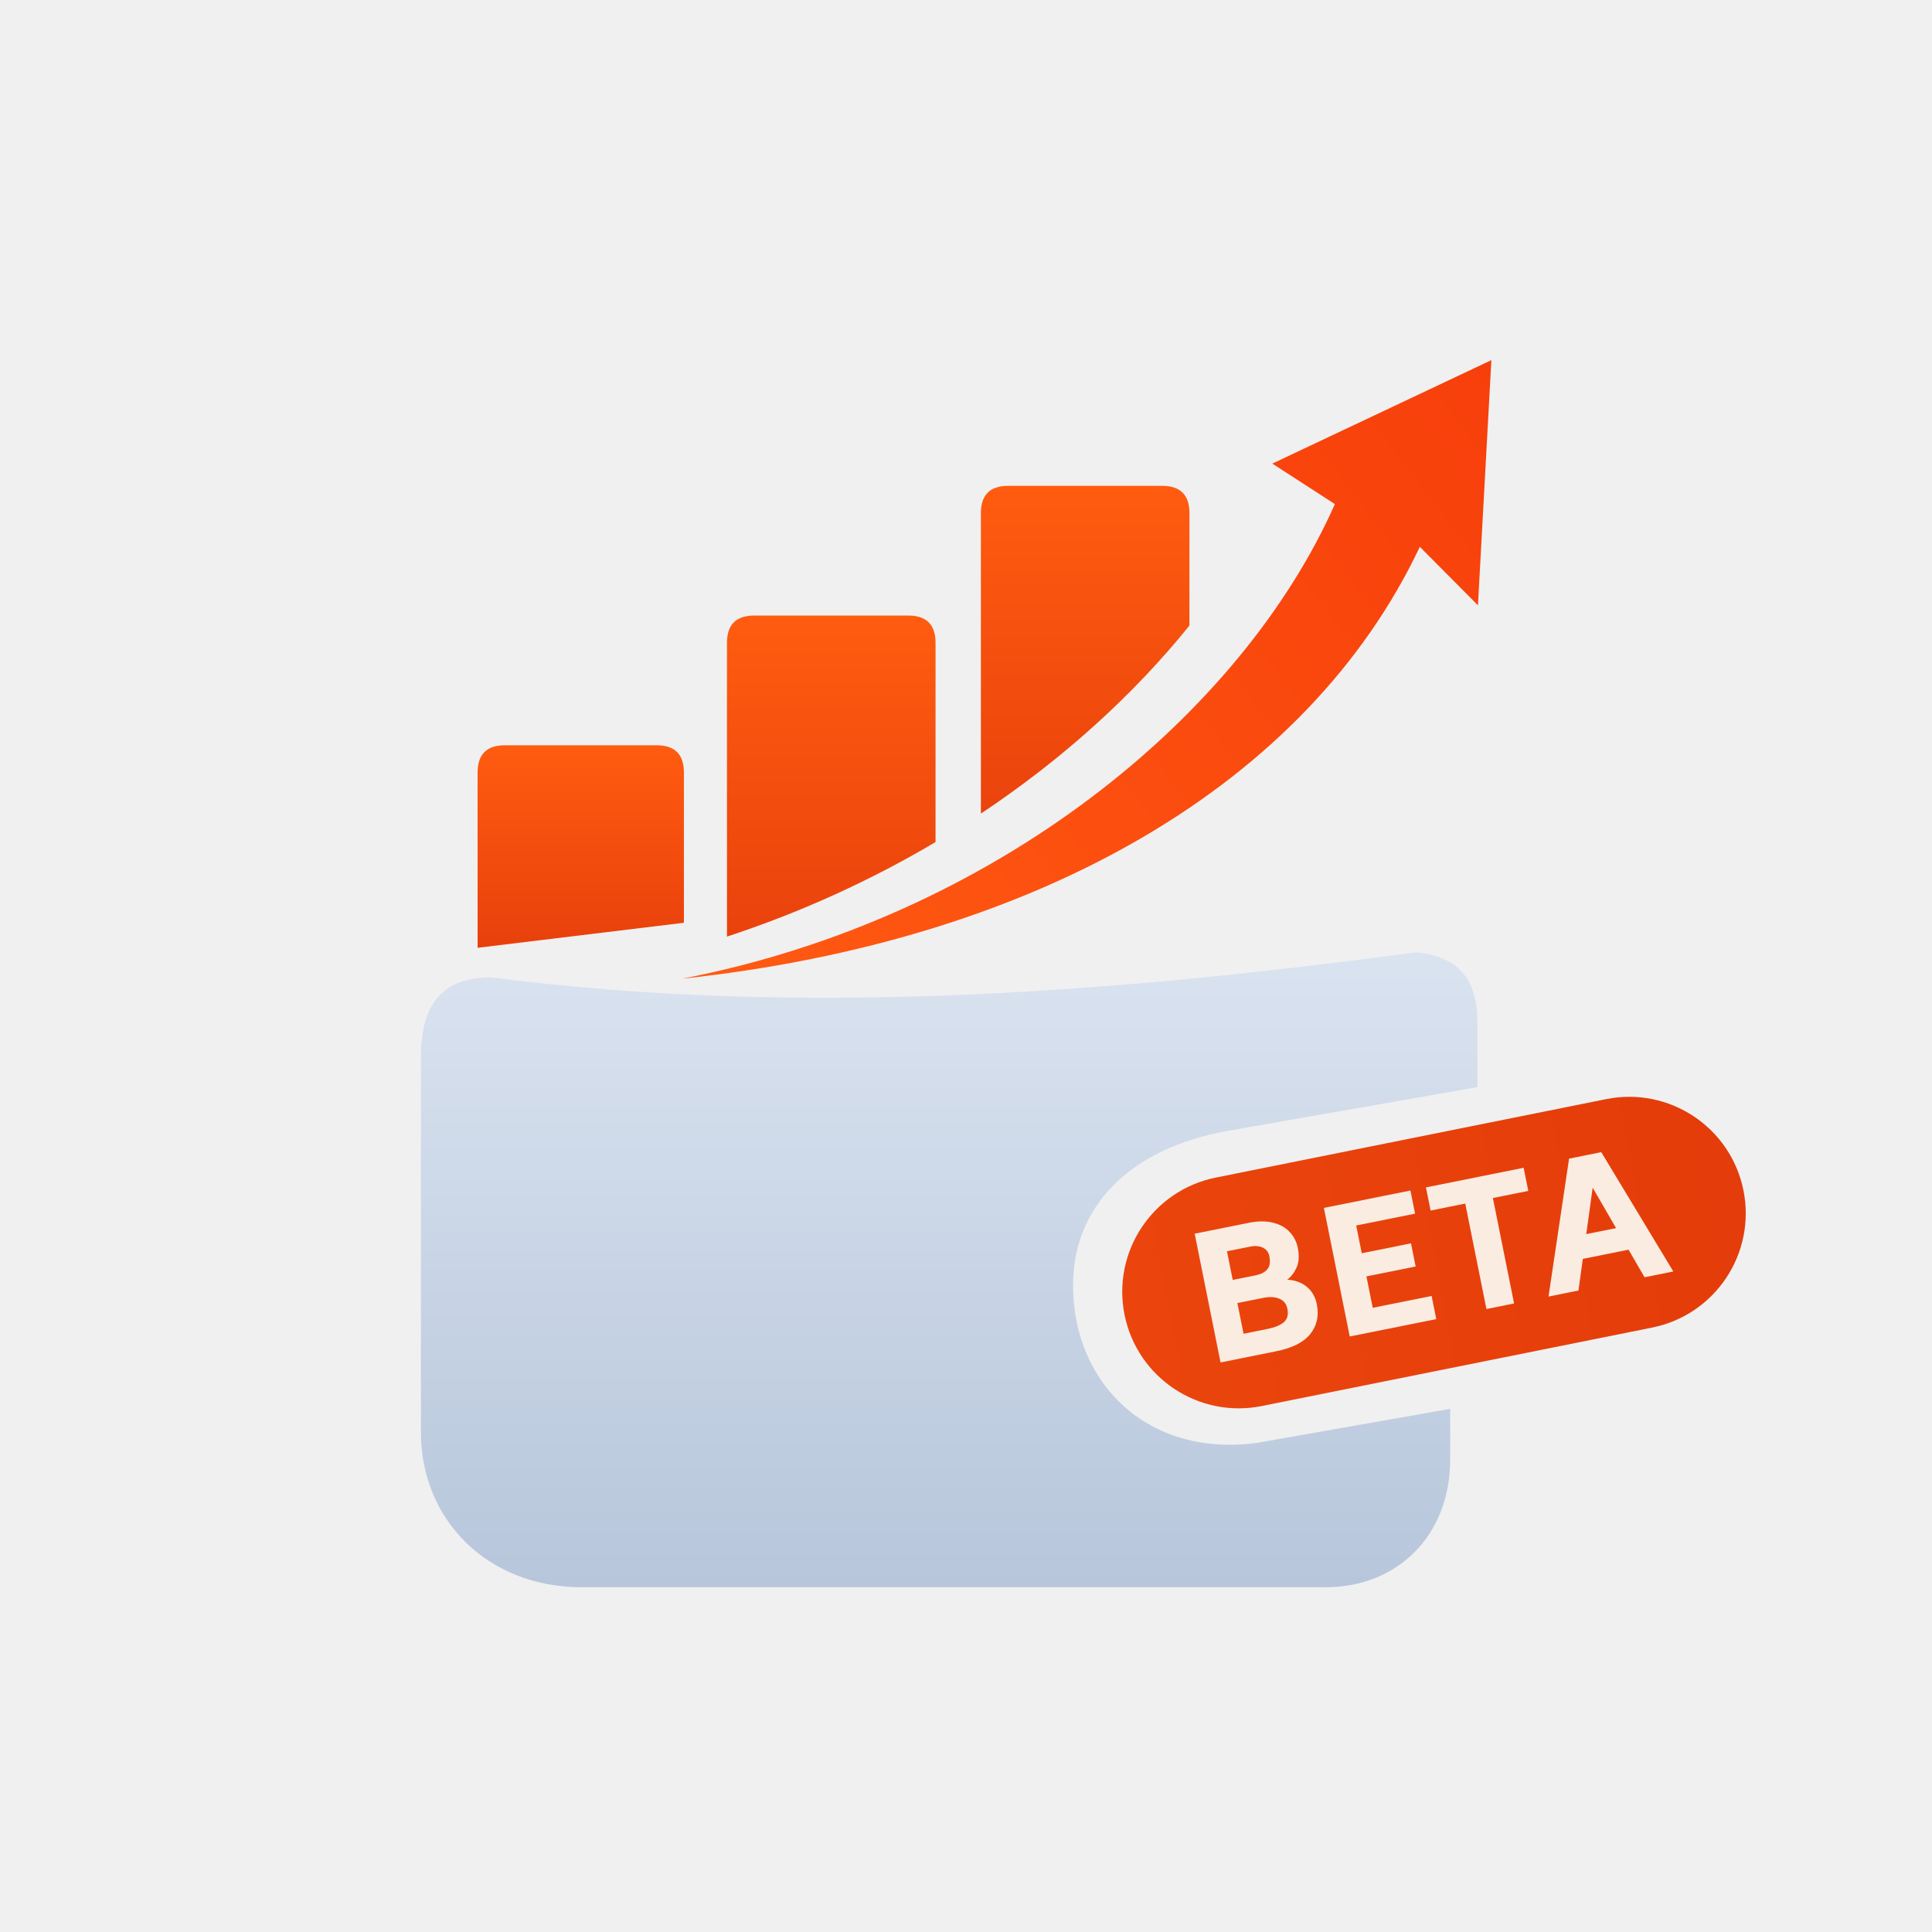
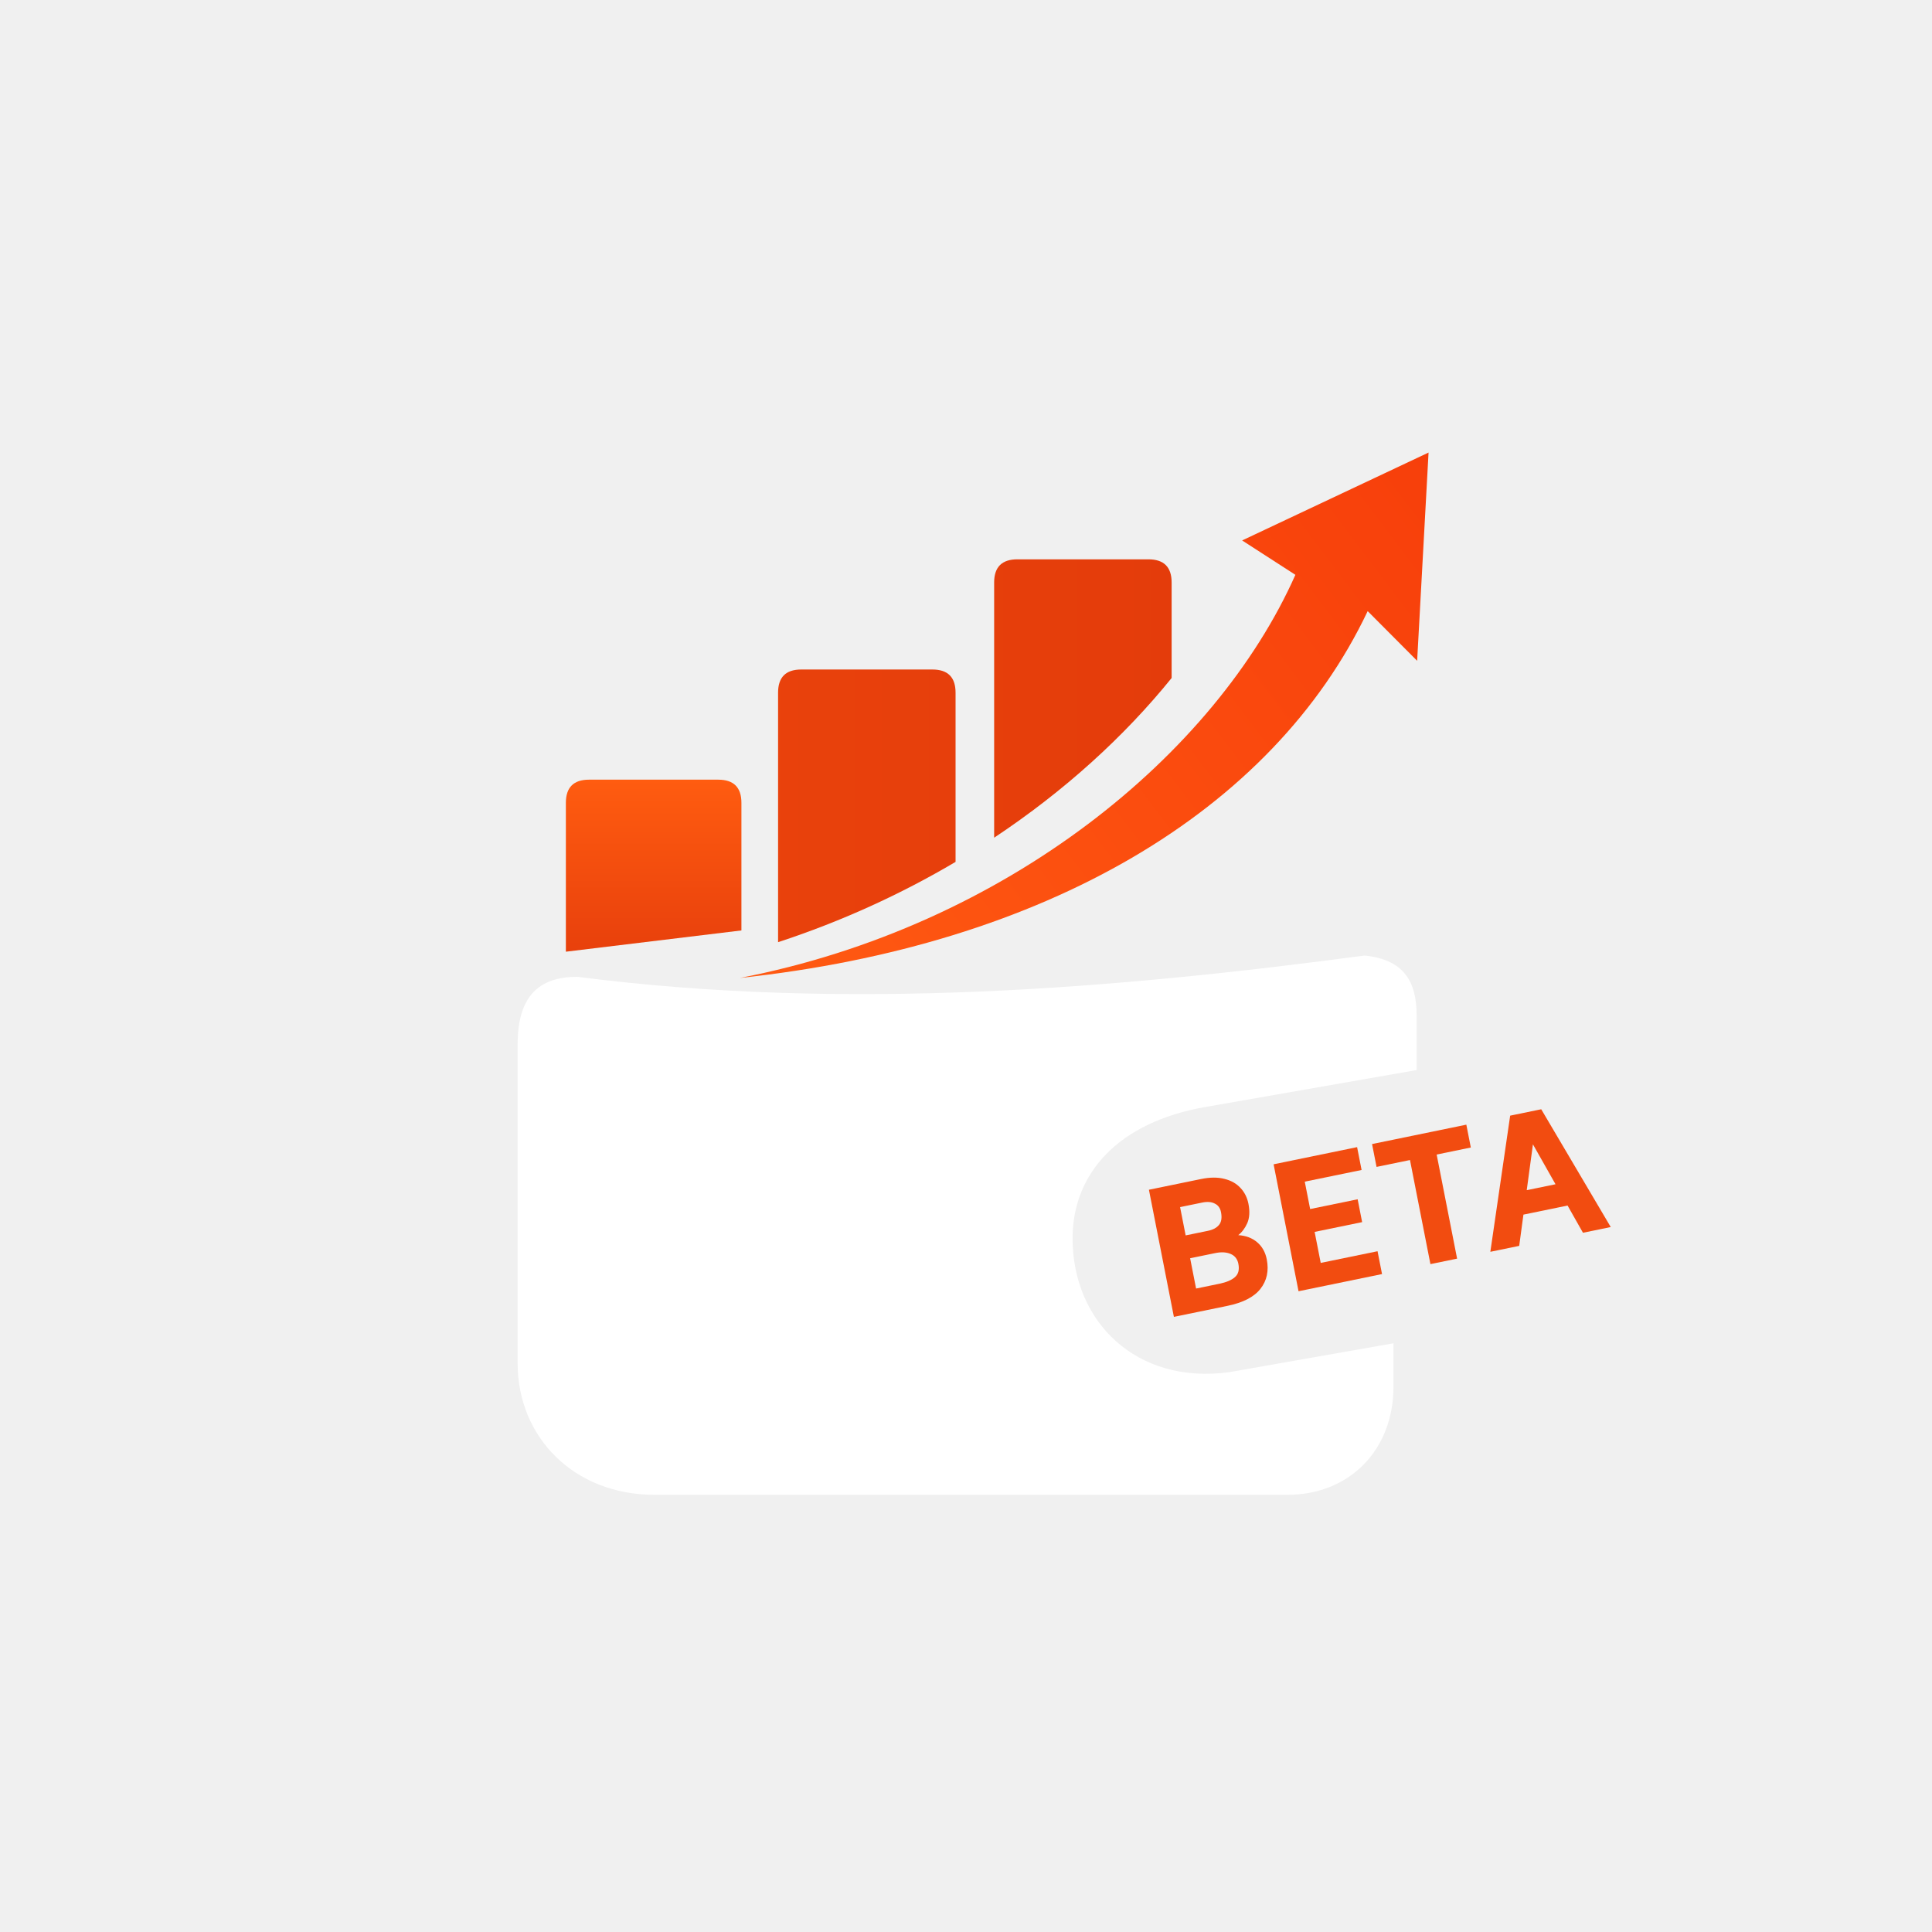
<svg xmlns="http://www.w3.org/2000/svg" width="456" height="456" viewBox="0 0 456 456" fill="none">
-   <path d="M112.727 182.346C112.727 178.05 114.868 175.901 119.148 175.901H154.998C159.279 175.901 161.419 178.05 161.419 182.346V217.795L112.727 223.703V182.346Z" fill="url(#paint0_linear_56_66)" />
-   <path d="M274.318 114.672C278.599 114.672 280.739 116.82 280.739 121.116V147.646C267.626 163.902 250.968 179.084 231.513 192.026V121.116C231.513 116.82 233.653 114.672 237.934 114.672H274.318Z" fill="url(#paint1_linear_56_66)" />
-   <path d="M214.391 145.286C218.671 145.286 220.812 147.435 220.812 151.731V198.747C205.749 207.671 189.24 215.263 171.585 221.058V151.731C171.585 147.435 173.725 145.286 178.006 145.286H214.391Z" fill="url(#paint2_linear_56_66)" />
-   <path d="M352 85L348.834 142.869L335.116 129.065C308.735 184.811 245.42 221.975 161 231C234.867 216.665 292.906 168.884 315.066 118.978L300.293 109.422L352 85Z" fill="url(#paint3_linear_56_66)" />
-   <path d="M334.246 224.777C344.947 225.852 348.693 231.76 348.693 241.428V256.588L289.915 266.887C266.161 271.096 253.267 285.128 253.267 303.368C253.267 326.52 270.912 344.06 296.702 340.552L342.272 332.521V344.551C342.272 362.275 329.966 374.629 312.844 374.629H137.341C114.868 374.629 99.351 358.516 99.351 338.106V249.484C99.351 236.057 105.236 230.686 115.938 230.686C190.847 240.353 265.757 233.908 334.246 224.777Z" fill="url(#paint4_linear_56_66)" />
-   <rect x="260" y="283.356" width="149" height="55" rx="27.5" transform="rotate(-11.3629 260 283.356)" fill="url(#paint5_linear_56_66)" />
-   <path d="M288.08 321.573L281.972 291.181L294.71 288.621C296.915 288.178 298.835 288.168 300.47 288.591C302.1 288.985 303.409 289.714 304.398 290.779C305.381 291.814 306.02 293.069 306.317 294.543C306.682 296.364 306.588 297.901 306.034 299.155C305.475 300.381 304.738 301.341 303.823 302.036C305.674 302.145 307.213 302.707 308.441 303.724C309.668 304.74 310.453 306.101 310.795 307.806C311.347 310.552 310.829 312.912 309.242 314.885C307.678 316.823 304.99 318.175 301.176 318.941L288.08 321.573ZM293.508 314.799L299.184 313.658C300.912 313.311 302.186 312.784 303.005 312.078C303.854 311.366 304.136 310.302 303.851 308.886C303.619 307.73 302.98 306.941 301.934 306.52C300.919 306.092 299.666 306.028 298.176 306.328C298.176 306.328 297.967 306.37 297.55 306.454C297.133 306.537 296.626 306.639 296.03 306.759C295.435 306.879 294.824 307.002 294.198 307.127C293.602 307.247 293.095 307.349 292.678 307.433C292.261 307.517 292.053 307.558 292.053 307.558L293.508 314.799ZM290.955 302.096L296.408 301C297.629 300.754 298.528 300.288 299.103 299.601C299.707 298.908 299.873 297.883 299.6 296.524C299.403 295.541 298.894 294.862 298.074 294.485C297.279 294.074 296.255 293.994 295.004 294.245C295.004 294.245 294.825 294.281 294.467 294.353C294.11 294.425 293.648 294.518 293.082 294.632C292.545 294.739 292.009 294.847 291.473 294.955C290.936 295.063 290.489 295.152 290.132 295.224C289.774 295.296 289.596 295.332 289.596 295.332L290.955 302.096Z" fill="#FAECE1" />
-   <path d="M318.57 315.446L312.471 285.097L332.897 280.992L333.994 286.455L320.094 289.248L321.41 295.795L333.03 293.46L334.128 298.922L322.508 301.258L323.997 308.672L337.898 305.878L338.995 311.341L318.57 315.446Z" fill="#FAECE1" />
-   <path d="M350.834 308.962L345.833 284.076L337.653 285.719L336.556 280.257L359.618 275.622L360.716 281.085L352.358 282.764L357.359 307.651L350.834 308.962Z" fill="#FAECE1" />
-   <path d="M365.489 306.017L370.341 273.467L377.045 272.12L372.551 304.598L365.489 306.017ZM371.863 297.474L370.766 292.011L385.158 289.119L386.255 294.581L371.863 297.474ZM388.15 301.463L371.771 273.18L377.939 271.94L394.943 300.098L388.15 301.463Z" fill="#FAECE1" />
+   <path d="M133.559 189.497C133.559 185.847 135.38 184.022 139.023 184.022H169.53C173.173 184.022 174.994 185.847 174.994 189.497V219.606L133.559 224.624V189.497Z" fill="url(#paint0_linear_56_66)" />
+   <path d="M271.07 132.016C274.712 132.016 276.534 133.841 276.534 137.49V160.023C265.375 173.83 251.199 186.726 234.643 197.719V137.49C234.643 133.841 236.464 132.016 240.107 132.016H271.07Z" fill="url(#paint1_linear_56_66)" />
+   <path d="M220.072 158.019C223.715 158.019 225.536 159.844 225.536 163.494V203.427C212.719 211.006 198.67 217.455 183.645 222.377V163.494C183.645 159.844 185.467 158.019 189.109 158.019H220.072Z" fill="url(#paint2_linear_56_66)" />
+   <path d="M337.175 106.814L334.481 155.966L322.807 144.242C300.357 191.59 246.478 223.156 174.638 230.821C237.498 218.646 286.887 178.062 305.745 135.674L293.173 127.557L337.175 106.814Z" fill="url(#paint3_linear_56_66)" />
+   <path d="M322.067 225.536C331.174 226.449 334.361 231.467 334.361 239.678V252.555L284.342 261.302C264.128 264.878 253.155 276.795 253.155 292.288C253.155 311.953 268.171 326.85 290.118 323.871L328.897 317.05V327.267C328.897 342.322 318.425 352.814 303.854 352.814H154.504C135.38 352.814 122.175 339.129 122.175 321.794V246.521C122.175 235.117 127.184 230.554 136.29 230.554C200.037 238.766 263.784 233.291 322.067 225.536Z" fill="white" />
+   <path d="M277.068 310.814L271.175 280.81L283.466 278.282C285.593 277.845 287.446 277.835 289.023 278.253C290.595 278.642 291.858 279.362 292.812 280.413C293.761 281.435 294.378 282.674 294.664 284.129C295.017 285.927 294.926 287.445 294.392 288.683C293.852 289.892 293.14 290.84 292.258 291.526C294.044 291.634 295.529 292.189 296.713 293.193C297.897 294.196 298.655 295.54 298.985 297.223C299.518 299.934 299.018 302.263 297.486 304.211C295.978 306.125 293.384 307.46 289.704 308.216L277.068 310.814ZM282.305 304.127L287.782 303C289.449 302.658 290.678 302.138 291.469 301.441C292.288 300.738 292.56 299.687 292.285 298.289C292.061 297.148 291.445 296.369 290.436 295.953C289.456 295.531 288.247 295.468 286.809 295.764C286.809 295.764 286.608 295.805 286.206 295.888C285.803 295.971 285.314 296.071 284.739 296.189C284.164 296.308 283.575 296.429 282.971 296.553C282.396 296.671 281.908 296.772 281.505 296.854C281.103 296.937 280.901 296.979 280.901 296.979L282.305 304.127ZM279.842 291.585L285.103 290.504C286.282 290.261 287.149 289.801 287.703 289.123C288.287 288.439 288.447 287.426 288.184 286.085C287.993 285.115 287.502 284.444 286.711 284.072C285.944 283.666 284.956 283.587 283.749 283.835C283.749 283.835 283.576 283.871 283.231 283.942C282.886 284.012 282.441 284.104 281.894 284.216C281.377 284.323 280.859 284.429 280.342 284.536C279.824 284.642 279.393 284.731 279.048 284.802C278.703 284.873 278.531 284.908 278.531 284.908L279.842 291.585Z" fill="#F24C10" />
+   <path d="M306.486 304.765L300.602 274.803L320.309 270.751L321.369 276.144L307.957 278.902L309.226 285.365L320.439 283.059L321.498 288.453L310.286 290.758L311.723 298.077L325.135 295.32L326.194 300.713L306.486 304.765Z" fill="#F24C10" />
+   <path d="M337.616 298.364L332.791 273.795L324.899 275.418L323.84 270.025L346.092 265.449L347.151 270.842L339.087 272.501L343.912 297.07L337.616 298.364Z" fill="#F24C10" />
+   <path d="M351.757 295.457L356.437 263.322L362.906 261.992L358.57 294.055L351.757 295.457ZM357.907 287.022L356.847 281.629L370.733 278.774L371.793 284.167L357.907 287.022ZM373.62 290.961L357.817 263.038L363.768 261.814L380.175 289.613L373.62 290.961Z" fill="#F24C10" />
  <defs>
-     <linearGradient id="paint0_linear_56_66" x1="112.727" y1="175.901" x2="112.727" y2="223.703" gradientUnits="userSpaceOnUse">
+     <linearGradient id="paint0_linear_56_66" x1="133.559" y1="184.022" x2="133.559" y2="224.624" gradientUnits="userSpaceOnUse">
      <stop stop-color="#FF5C10" />
      <stop offset="1" stop-color="#E8400C" />
    </linearGradient>
-     <linearGradient id="paint1_linear_56_66" x1="231.513" y1="114.67" x2="231.513" y2="201.145" gradientUnits="userSpaceOnUse">
-       <stop stop-color="#FF5C10" />
-       <stop offset="1" stop-color="#E8400C" />
+     <linearGradient id="paint1_linear_56_66" x1="nan" y1="nan" x2="nan" y2="nan" gradientUnits="userSpaceOnUse">
+       <stop stop-color="#F24C10" />
+       <stop offset="1" stop-color="#DB3207" />
    </linearGradient>
-     <linearGradient id="paint2_linear_56_66" x1="171.585" y1="145.286" x2="171.585" y2="226.389" gradientUnits="userSpaceOnUse">
-       <stop stop-color="#FF5C10" />
-       <stop offset="1" stop-color="#E8400C" />
+     <linearGradient id="paint2_linear_56_66" x1="nan" y1="nan" x2="nan" y2="nan" gradientUnits="userSpaceOnUse">
+       <stop stop-color="#F24C10" />
+       <stop offset="1" stop-color="#DB3207" />
    </linearGradient>
-     <linearGradient id="paint3_linear_56_66" x1="352" y1="85" x2="160.134" y2="229.853" gradientUnits="userSpaceOnUse">
+     <linearGradient id="paint3_linear_56_66" x1="337.175" y1="106.814" x2="174.127" y2="230.146" gradientUnits="userSpaceOnUse">
      <stop stop-color="#F73F0B" />
      <stop offset="1" stop-color="#FF5A12" />
    </linearGradient>
-     <linearGradient id="paint4_linear_56_66" x1="99.351" y1="224.777" x2="99.351" y2="374.629" gradientUnits="userSpaceOnUse">
-       <stop stop-color="#DAE3F0" />
-       <stop offset="1" stop-color="#B7C6DB" />
-     </linearGradient>
-     <linearGradient id="paint5_linear_56_66" x1="260" y1="311.356" x2="409" y2="313.356" gradientUnits="userSpaceOnUse">
-       <stop stop-color="#EB450D" />
-       <stop offset="1" stop-color="#E43C0A" />
-     </linearGradient>
  </defs>
</svg>
